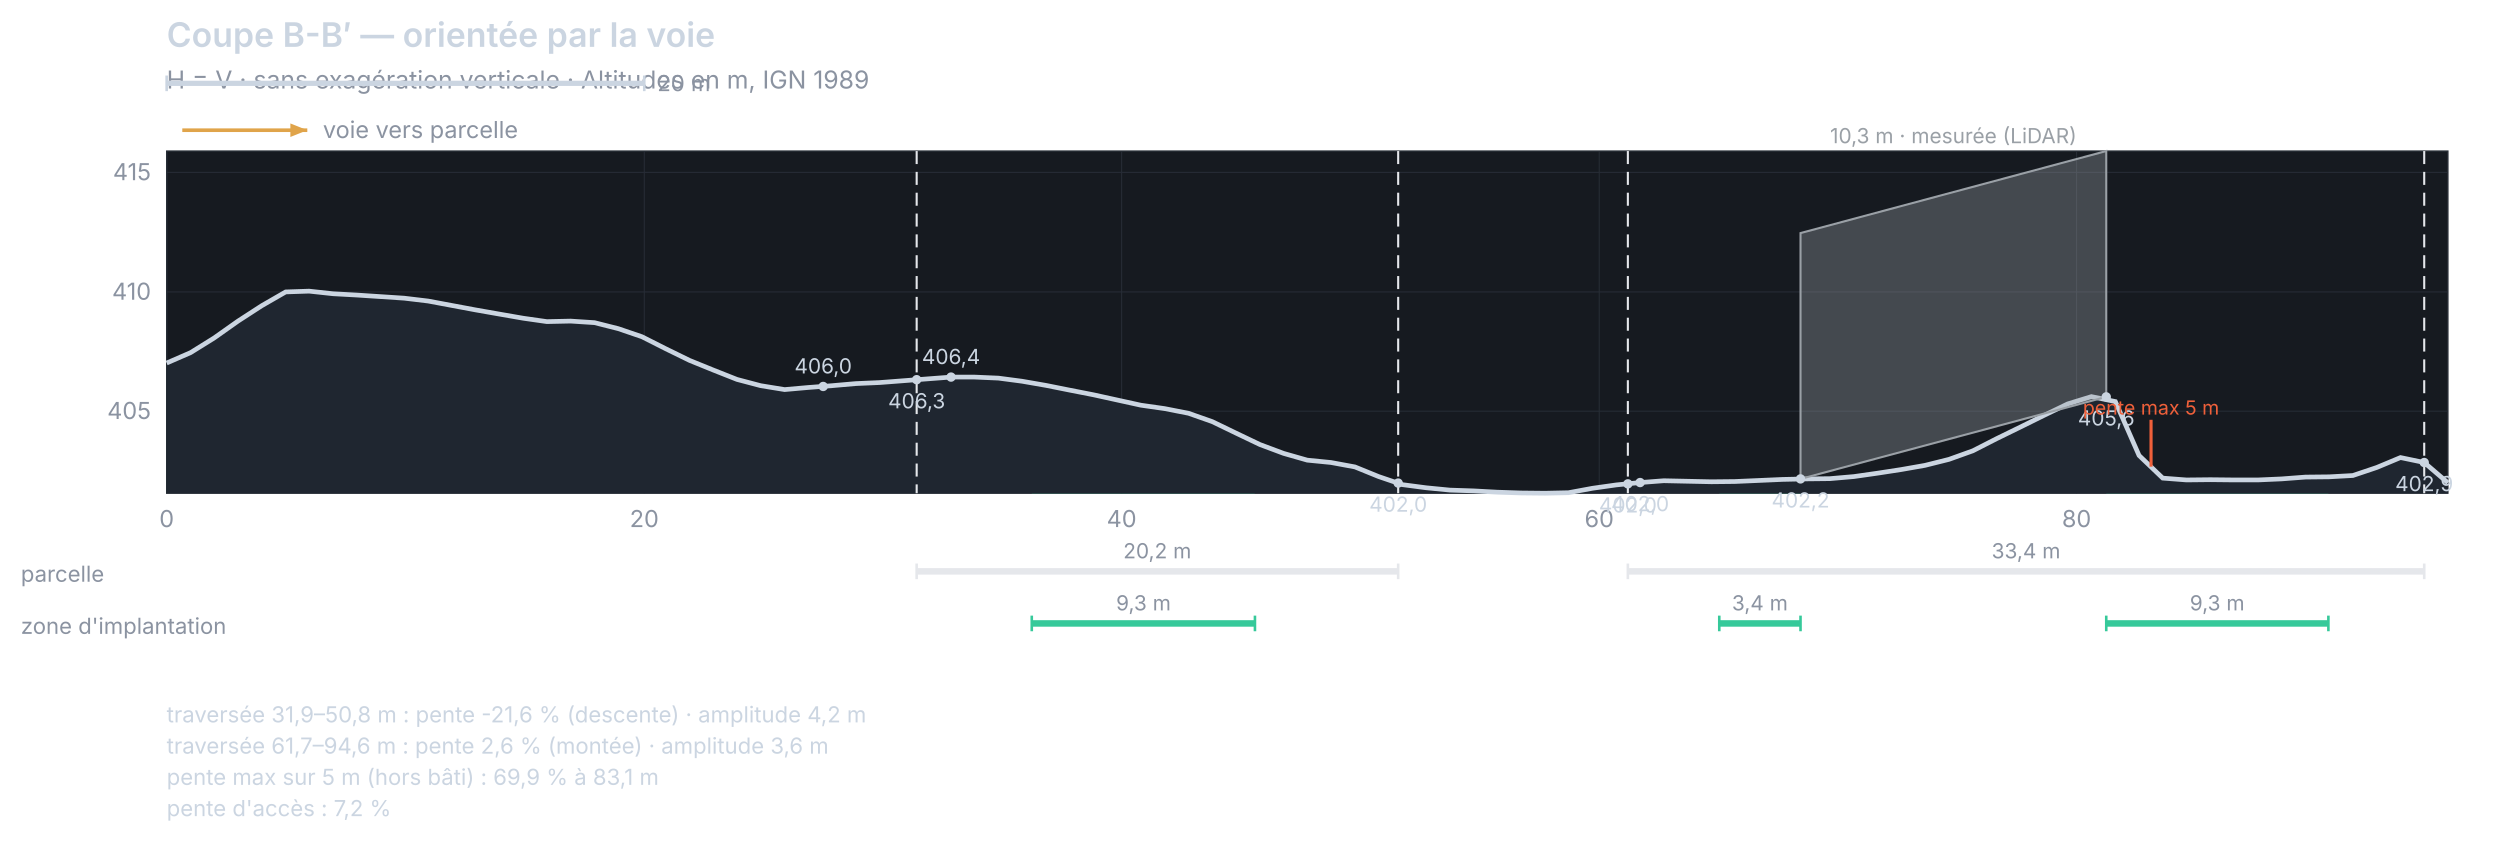
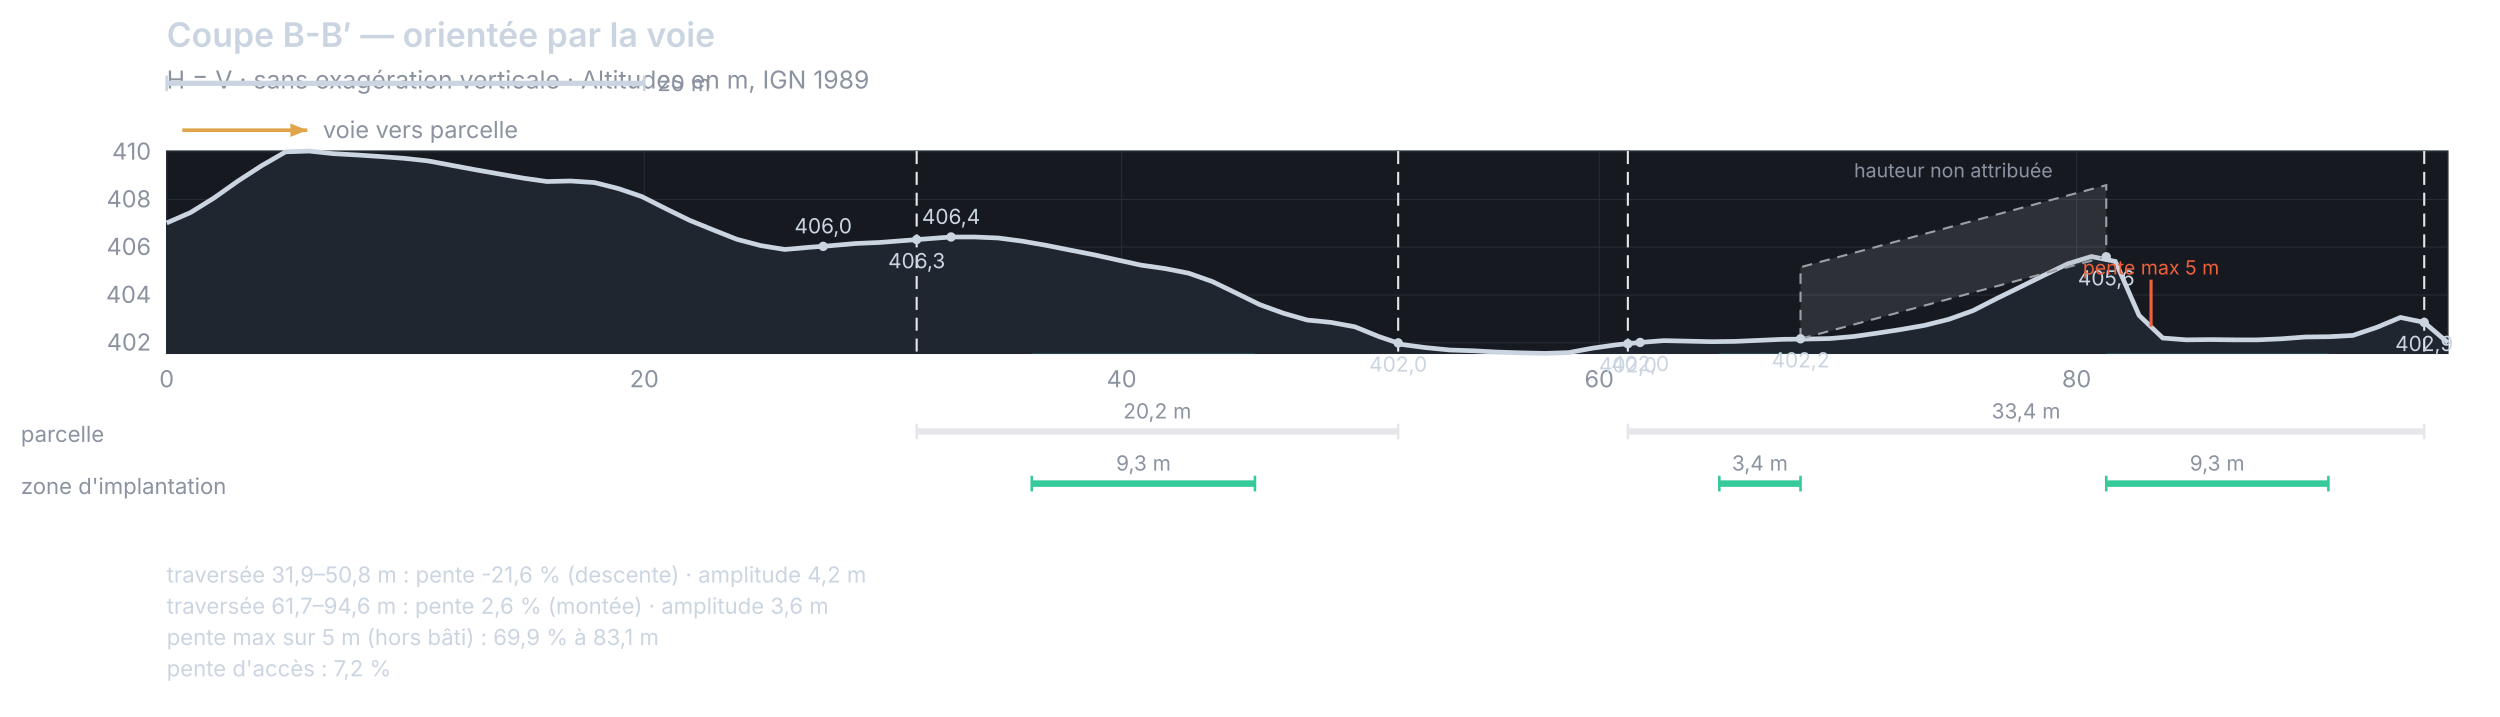
- <svg xmlns="http://www.w3.org/2000/svg" viewBox="0 0 960 329" width="960" height="329" role="img" aria-label="Coupe B-B′ — orientée par la voie" font-family="Inter, sans-serif" style="background:#0f1115">
-   <rect x="64.0" y="58" width="876.0" height="131.4" fill="#161a20" stroke="#262c35" stroke-width="0.5" />
-   <line x1="64.0" y1="58" x2="64.0" y2="189.4" stroke="#262c35" stroke-width="0.4" />
-   <text x="64.0" y="202.4" text-anchor="middle" font-size="9" fill="#8b93a1">0</text>
-   <line x1="247.4" y1="58" x2="247.4" y2="189.4" stroke="#262c35" stroke-width="0.4" />
-   <text x="247.4" y="202.4" text-anchor="middle" font-size="9" fill="#8b93a1">20</text>
-   <line x1="430.7" y1="58" x2="430.7" y2="189.4" stroke="#262c35" stroke-width="0.4" />
-   <text x="430.7" y="202.4" text-anchor="middle" font-size="9" fill="#8b93a1">40</text>
-   <line x1="614.1" y1="58" x2="614.1" y2="189.4" stroke="#262c35" stroke-width="0.4" />
-   <text x="614.1" y="202.4" text-anchor="middle" font-size="9" fill="#8b93a1">60</text>
-   <line x1="797.4" y1="58" x2="797.4" y2="189.4" stroke="#262c35" stroke-width="0.4" />
-   <text x="797.4" y="202.4" text-anchor="middle" font-size="9" fill="#8b93a1">80</text>
-   <line x1="64.0" y1="157.9" x2="940.0" y2="157.9" stroke="#262c35" stroke-width="0.4" />
-   <text x="58.0" y="160.9" text-anchor="end" font-size="9" fill="#8b93a1">405</text>
-   <line x1="64.0" y1="112.1" x2="940.0" y2="112.1" stroke="#262c35" stroke-width="0.4" />
-   <text x="58.0" y="115.1" text-anchor="end" font-size="9" fill="#8b93a1">410</text>
-   <line x1="64.0" y1="66.2" x2="940.0" y2="66.2" stroke="#262c35" stroke-width="0.4" />
-   <text x="58.0" y="69.2" text-anchor="end" font-size="9" fill="#8b93a1">415</text>
-   <rect x="396.2" y="184.4" width="85.6" height="5" fill="#36c99a" fill-opacity="0.85" />
-   <rect x="660.2" y="184.4" width="31.2" height="5" fill="#36c99a" fill-opacity="0.85" />
-   <rect x="808.8" y="184.4" width="85.3" height="5" fill="#36c99a" fill-opacity="0.85" />
-   <polygon points="64.0,139.4 73.2,135.4 82.2,129.8 91.4,123.3 100.5,117.4 109.7,112.1 118.7,111.8 127.9,112.8 137.0,113.3 146.1,113.9 155.2,114.5 164.4,115.6 173.5,117.3 182.6,119.0 191.7,120.6 200.9,122.2 210.0,123.5 219.1,123.3 228.3,123.9 237.4,126.2 246.5,129.3 255.6,133.9 264.8,138.4 273.9,142.1 283.0,145.7 292.1,148.1 301.3,149.6 310.3,148.8 319.5,148.1 328.6,147.3 337.8,146.9 346.9,146.2 356.0,145.5 365.2,144.8 374.2,144.8 383.4,145.2 392.5,146.4 401.7,148.0 410.7,149.8 419.9,151.6 429.0,153.6 438.1,155.6 447.2,156.9 456.4,158.7 465.5,161.9 474.6,166.3 483.8,170.7 492.9,174.1 502.0,176.7 511.1,177.6 520.3,179.3 529.4,183.0 538.5,186.1 547.6,187.3 556.8,188.2 565.9,188.5 575.0,189.0 584.1,189.3 593.3,189.4 602.3,189.2 611.5,187.5 620.7,186.2 629.8,185.3 638.9,184.6 648.0,184.8 657.2,185.0 666.2,184.9 675.4,184.5 684.5,184.1 693.7,183.9 702.7,183.8 711.9,183.0 721.0,181.7 730.1,180.3 739.2,178.7 748.4,176.4 757.6,173.1 766.6,168.5 775.8,164.0 784.9,159.5 794.0,155.1 803.1,152.3 812.3,154.2 821.4,174.9 830.5,183.6 839.6,184.3 848.8,184.2 857.9,184.3 867.0,184.3 876.1,183.9 885.3,183.2 894.4,183.1 903.5,182.6 912.7,179.5 921.8,175.7 930.9,177.6 940.0,185.4 940.0,189.4 64.0,189.4" fill="#1f2630" stroke="none" />
-   <polyline points="64.0,139.4 73.2,135.4 82.2,129.8 91.4,123.3 100.5,117.4 109.7,112.1 118.7,111.8 127.9,112.8 137.0,113.3 146.1,113.9 155.2,114.5 164.4,115.6 173.5,117.3 182.6,119.0 191.7,120.6 200.9,122.2 210.0,123.5 219.1,123.3 228.3,123.9 237.4,126.2 246.5,129.3 255.6,133.9 264.8,138.4 273.9,142.1 283.0,145.7 292.1,148.1 301.3,149.6 310.3,148.8 319.5,148.1 328.6,147.3 337.8,146.9 346.9,146.2 356.0,145.5 365.2,144.8 374.2,144.8 383.4,145.2 392.5,146.4 401.7,148.0 410.7,149.8 419.9,151.6 429.0,153.6 438.1,155.6 447.2,156.9 456.4,158.7 465.5,161.9 474.6,166.3 483.8,170.7 492.9,174.1 502.0,176.7 511.1,177.6 520.3,179.3 529.4,183.0 538.5,186.1 547.6,187.3 556.8,188.2 565.9,188.5 575.0,189.0 584.1,189.3 593.3,189.4 602.3,189.2 611.5,187.5 620.7,186.2 629.8,185.3 638.9,184.6 648.0,184.8 657.2,185.0 666.2,184.9 675.4,184.5 684.5,184.1 693.7,183.9 702.7,183.8 711.9,183.0 721.0,181.7 730.1,180.3 739.2,178.7 748.4,176.4 757.6,173.1 766.6,168.5 775.8,164.0 784.9,159.5 794.0,155.1 803.1,152.3 812.3,154.2 821.4,174.9 830.5,183.6 839.6,184.3 848.8,184.2 857.9,184.3 867.0,184.3 876.1,183.9 885.3,183.2 894.4,183.1 903.5,182.6 912.7,179.5 921.8,175.7 930.9,177.6 940.0,185.4" fill="none" stroke="#cbd5e1" stroke-width="1.8" />
-   <polygon points="691.4,183.9 808.8,152.4 808.8,58.0 691.4,89.5" fill="#9aa0a6" fill-opacity="0.35" stroke="#9aa0a6" stroke-width="0.8" />
-   <text x="750.1" y="55.0" text-anchor="middle" font-size="8" fill="#9aa0a6">10,3 m · mesurée (LiDAR)</text>
-   <line x1="352.0" y1="58" x2="352.0" y2="189.4" stroke="#e5e7eb" stroke-width="0.8" stroke-dasharray="5 3" />
-   <line x1="536.9" y1="58" x2="536.9" y2="189.4" stroke="#e5e7eb" stroke-width="0.8" stroke-dasharray="5 3" />
-   <line x1="625.1" y1="58" x2="625.1" y2="189.4" stroke="#e5e7eb" stroke-width="0.8" stroke-dasharray="5 3" />
-   <line x1="930.9" y1="58" x2="930.9" y2="189.4" stroke="#e5e7eb" stroke-width="0.8" stroke-dasharray="5 3" />
-   <circle cx="316.1" cy="148.4" r="1.8" fill="#cbd5e1" />
-   <text x="316.1" y="143.4" text-anchor="middle" font-size="8" fill="#cbd5e1">406,0</text>
-   <circle cx="352.0" cy="145.8" r="1.8" fill="#cbd5e1" />
-   <text x="352.0" y="156.8" text-anchor="middle" font-size="8" fill="#cbd5e1">406,3</text>
-   <circle cx="536.9" cy="185.5" r="1.8" fill="#cbd5e1" />
-   <text x="536.9" y="196.5" text-anchor="middle" font-size="8" fill="#cbd5e1">402,0</text>
-   <circle cx="625.1" cy="185.8" r="1.8" fill="#cbd5e1" />
-   <text x="625.1" y="196.8" text-anchor="middle" font-size="8" fill="#cbd5e1">402,0</text>
-   <circle cx="930.9" cy="177.6" r="1.8" fill="#cbd5e1" />
-   <text x="930.9" y="188.6" text-anchor="middle" font-size="8" fill="#cbd5e1">402,9</text>
-   <circle cx="365.2" cy="144.8" r="1.8" fill="#cbd5e1" />
-   <text x="365.2" y="139.8" text-anchor="middle" font-size="8" fill="#cbd5e1">406,4</text>
-   <circle cx="629.8" cy="185.3" r="1.8" fill="#cbd5e1" />
-   <text x="629.8" y="196.3" text-anchor="middle" font-size="8" fill="#cbd5e1">402,0</text>
-   <circle cx="691.4" cy="183.9" r="1.8" fill="#cbd5e1" />
-   <text x="691.4" y="194.9" text-anchor="middle" font-size="8" fill="#cbd5e1">402,2</text>
-   <circle cx="808.8" cy="152.4" r="1.8" fill="#cbd5e1" />
-   <text x="808.8" y="163.4" text-anchor="middle" font-size="8" fill="#cbd5e1">405,6</text>
+ <svg xmlns="http://www.w3.org/2000/svg" viewBox="0 0 960 275" width="960" height="275" role="img" aria-label="Coupe B-B′ — orientée par la voie" font-family="Inter, sans-serif" style="background:#0f1115">
+   <rect x="64.0" y="58" width="876.0" height="77.7" fill="#161a20" stroke="#262c35" stroke-width="0.5" />
+   <line x1="64.0" y1="58" x2="64.0" y2="135.7" stroke="#262c35" stroke-width="0.4" />
+   <text x="64.0" y="148.7" text-anchor="middle" font-size="9" fill="#8b93a1">0</text>
+   <line x1="247.4" y1="58" x2="247.4" y2="135.7" stroke="#262c35" stroke-width="0.4" />
+   <text x="247.4" y="148.7" text-anchor="middle" font-size="9" fill="#8b93a1">20</text>
+   <line x1="430.7" y1="58" x2="430.7" y2="135.7" stroke="#262c35" stroke-width="0.4" />
+   <text x="430.7" y="148.7" text-anchor="middle" font-size="9" fill="#8b93a1">40</text>
+   <line x1="614.1" y1="58" x2="614.1" y2="135.7" stroke="#262c35" stroke-width="0.4" />
+   <text x="614.1" y="148.7" text-anchor="middle" font-size="9" fill="#8b93a1">60</text>
+   <line x1="797.4" y1="58" x2="797.4" y2="135.7" stroke="#262c35" stroke-width="0.4" />
+   <text x="797.4" y="148.7" text-anchor="middle" font-size="9" fill="#8b93a1">80</text>
+   <line x1="64.0" y1="131.6" x2="940.0" y2="131.6" stroke="#262c35" stroke-width="0.4" />
+   <text x="58.0" y="134.6" text-anchor="end" font-size="9" fill="#8b93a1">402</text>
+   <line x1="64.0" y1="113.3" x2="940.0" y2="113.3" stroke="#262c35" stroke-width="0.4" />
+   <text x="58.0" y="116.3" text-anchor="end" font-size="9" fill="#8b93a1">404</text>
+   <line x1="64.0" y1="94.9" x2="940.0" y2="94.9" stroke="#262c35" stroke-width="0.4" />
+   <text x="58.0" y="97.9" text-anchor="end" font-size="9" fill="#8b93a1">406</text>
+   <line x1="64.0" y1="76.6" x2="940.0" y2="76.6" stroke="#262c35" stroke-width="0.4" />
+   <text x="58.0" y="79.6" text-anchor="end" font-size="9" fill="#8b93a1">408</text>
+   <line x1="64.0" y1="58.3" x2="940.0" y2="58.3" stroke="#262c35" stroke-width="0.4" />
+   <text x="58.0" y="61.3" text-anchor="end" font-size="9" fill="#8b93a1">410</text>
+   <rect x="396.2" y="130.7" width="85.6" height="5" fill="#36c99a" fill-opacity="0.85" />
+   <rect x="660.2" y="130.7" width="31.2" height="5" fill="#36c99a" fill-opacity="0.85" />
+   <rect x="808.8" y="130.7" width="85.3" height="5" fill="#36c99a" fill-opacity="0.85" />
+   <polygon points="64.0,85.6 73.2,81.6 82.2,76.0 91.4,69.5 100.5,63.6 109.7,58.3 118.7,58.0 127.9,59.0 137.0,59.5 146.1,60.1 155.2,60.8 164.4,61.8 173.5,63.5 182.6,65.2 191.7,66.8 200.9,68.4 210.0,69.7 219.1,69.5 228.3,70.1 237.4,72.4 246.5,75.5 255.6,80.1 264.8,84.6 273.9,88.3 283.0,91.9 292.1,94.3 301.3,95.8 310.3,95.0 319.5,94.3 328.6,93.5 337.8,93.1 346.9,92.4 356.0,91.7 365.2,91.0 374.2,91.0 383.4,91.4 392.5,92.6 401.7,94.2 410.7,96.0 419.9,97.8 429.0,99.8 438.1,101.8 447.2,103.1 456.4,104.9 465.5,108.1 474.6,112.5 483.8,117.0 492.9,120.3 502.0,122.9 511.1,123.8 520.3,125.5 529.4,129.2 538.5,132.3 547.6,133.5 556.8,134.4 565.9,134.7 575.0,135.2 584.1,135.5 593.3,135.7 602.3,135.4 611.5,133.7 620.7,132.4 629.8,131.5 638.9,130.8 648.0,131.0 657.2,131.2 666.2,131.1 675.4,130.7 684.5,130.3 693.7,130.2 702.7,130.0 711.9,129.2 721.0,127.9 730.1,126.5 739.2,124.9 748.4,122.6 757.6,119.3 766.6,114.7 775.8,110.2 784.9,105.7 794.0,101.3 803.1,98.5 812.3,100.4 821.4,121.1 830.5,129.8 839.6,130.5 848.8,130.4 857.9,130.5 867.0,130.5 876.1,130.1 885.3,129.4 894.4,129.3 903.5,128.8 912.7,125.7 921.8,121.9 930.9,123.8 940.0,131.6 940.0,135.7 64.0,135.7" fill="#1f2630" stroke="none" />
+   <polyline points="64.0,85.6 73.2,81.6 82.2,76.0 91.4,69.5 100.5,63.6 109.7,58.3 118.7,58.0 127.9,59.0 137.0,59.5 146.1,60.1 155.2,60.8 164.4,61.8 173.5,63.5 182.6,65.2 191.7,66.8 200.9,68.4 210.0,69.7 219.1,69.5 228.3,70.1 237.4,72.4 246.5,75.5 255.6,80.1 264.8,84.6 273.9,88.3 283.0,91.9 292.1,94.3 301.3,95.8 310.3,95.0 319.5,94.3 328.6,93.5 337.8,93.1 346.9,92.4 356.0,91.7 365.2,91.0 374.2,91.0 383.4,91.4 392.5,92.6 401.7,94.2 410.7,96.0 419.9,97.8 429.0,99.8 438.1,101.8 447.2,103.1 456.4,104.9 465.5,108.1 474.6,112.5 483.8,117.0 492.9,120.3 502.0,122.9 511.1,123.8 520.3,125.5 529.4,129.2 538.5,132.3 547.6,133.5 556.8,134.4 565.9,134.7 575.0,135.2 584.1,135.5 593.3,135.7 602.3,135.4 611.5,133.7 620.7,132.4 629.8,131.5 638.9,130.8 648.0,131.0 657.2,131.2 666.2,131.1 675.4,130.7 684.5,130.3 693.7,130.2 702.7,130.0 711.9,129.2 721.0,127.9 730.1,126.5 739.2,124.9 748.4,122.6 757.6,119.3 766.6,114.7 775.8,110.2 784.9,105.7 794.0,101.3 803.1,98.5 812.3,100.4 821.4,121.1 830.5,129.8 839.6,130.5 848.8,130.4 857.9,130.5 867.0,130.5 876.1,130.1 885.3,129.4 894.4,129.3 903.5,128.8 912.7,125.7 921.8,121.9 930.9,123.8 940.0,131.6" fill="none" stroke="#cbd5e1" stroke-width="1.8" />
+   <polygon points="691.4,130.1 808.8,98.6 808.8,71.1 691.4,102.6" fill="#9aa0a6" fill-opacity="0.18" stroke="#9aa0a6" stroke-width="0.8" stroke-dasharray="4 3" />
+   <text x="750.1" y="68.1" text-anchor="middle" font-size="7.5" fill="#8b93a1">hauteur non attribuée</text>
+   <line x1="352.0" y1="58" x2="352.0" y2="135.7" stroke="#e5e7eb" stroke-width="0.8" stroke-dasharray="5 3" />
+   <line x1="536.9" y1="58" x2="536.9" y2="135.7" stroke="#e5e7eb" stroke-width="0.8" stroke-dasharray="5 3" />
+   <line x1="625.1" y1="58" x2="625.1" y2="135.7" stroke="#e5e7eb" stroke-width="0.8" stroke-dasharray="5 3" />
+   <line x1="930.9" y1="58" x2="930.9" y2="135.7" stroke="#e5e7eb" stroke-width="0.8" stroke-dasharray="5 3" />
+   <circle cx="316.1" cy="94.6" r="1.8" fill="#cbd5e1" />
+   <text x="316.1" y="89.6" text-anchor="middle" font-size="8" fill="#cbd5e1">406,0</text>
+   <circle cx="352.0" cy="92.0" r="1.8" fill="#cbd5e1" />
+   <text x="352.0" y="103.0" text-anchor="middle" font-size="8" fill="#cbd5e1">406,3</text>
+   <circle cx="536.9" cy="131.7" r="1.8" fill="#cbd5e1" />
+   <text x="536.9" y="142.7" text-anchor="middle" font-size="8" fill="#cbd5e1">402,0</text>
+   <circle cx="625.1" cy="132.0" r="1.8" fill="#cbd5e1" />
+   <text x="625.1" y="143.0" text-anchor="middle" font-size="8" fill="#cbd5e1">402,0</text>
+   <circle cx="930.9" cy="123.8" r="1.8" fill="#cbd5e1" />
+   <text x="930.9" y="134.8" text-anchor="middle" font-size="8" fill="#cbd5e1">402,9</text>
+   <circle cx="365.2" cy="91.0" r="1.8" fill="#cbd5e1" />
+   <text x="365.2" y="86.0" text-anchor="middle" font-size="8" fill="#cbd5e1">406,4</text>
+   <circle cx="629.8" cy="131.5" r="1.8" fill="#cbd5e1" />
+   <text x="629.8" y="142.5" text-anchor="middle" font-size="8" fill="#cbd5e1">402,0</text>
+   <circle cx="691.4" cy="130.1" r="1.8" fill="#cbd5e1" />
+   <text x="691.4" y="141.1" text-anchor="middle" font-size="8" fill="#cbd5e1">402,2</text>
+   <circle cx="808.8" cy="98.6" r="1.8" fill="#cbd5e1" />
+   <text x="808.8" y="109.6" text-anchor="middle" font-size="8" fill="#cbd5e1">405,6</text>
  <line x1="70.0" y1="50.0" x2="118.0" y2="50.0" stroke="#e0a44a" stroke-width="1.4" />
  <polygon points="118.0,50.0 111.5,52.6 111.5,47.4" fill="#e0a44a" />
  <text x="124.0" y="53.0" font-size="9" fill="#8b93a1">voie vers parcelle</text>
  <text x="64" y="18" font-size="13" font-weight="600" fill="#cbd5e1">Coupe B-B′ — orientée par la voie</text>
  <text x="64" y="34" font-size="9.5" fill="#8b93a1">H = V · sans exagération verticale · Altitudes en m, IGN 1989</text>
  <line x1="64.0" y1="32.0" x2="247.4" y2="32.0" stroke="#cbd5e1" stroke-width="2" />
  <line x1="64.0" y1="29.0" x2="64.0" y2="35.0" stroke="#cbd5e1" stroke-width="1" />
  <line x1="247.4" y1="29.0" x2="247.4" y2="35.0" stroke="#cbd5e1" stroke-width="1" />
  <text x="252.4" y="35.0" font-size="8.5" fill="#8b93a1">20 m</text>
-   <text x="8" y="223.4" font-size="8.5" fill="#8b93a1">parcelle</text>
-   <line x1="352.0" y1="219.4" x2="536.9" y2="219.4" stroke="#e5e7eb" stroke-width="2.5" />
-   <line x1="352.0" y1="216.4" x2="352.0" y2="222.4" stroke="#e5e7eb" stroke-width="1" />
-   <line x1="536.9" y1="216.4" x2="536.9" y2="222.4" stroke="#e5e7eb" stroke-width="1" />
-   <text x="444.4" y="214.4" text-anchor="middle" font-size="8" fill="#8b93a1">20,2 m</text>
-   <line x1="625.1" y1="219.4" x2="930.9" y2="219.4" stroke="#e5e7eb" stroke-width="2.5" />
-   <line x1="625.1" y1="216.4" x2="625.1" y2="222.4" stroke="#e5e7eb" stroke-width="1" />
-   <line x1="930.9" y1="216.4" x2="930.9" y2="222.4" stroke="#e5e7eb" stroke-width="1" />
-   <text x="778.0" y="214.4" text-anchor="middle" font-size="8" fill="#8b93a1">33,4 m</text>
-   <text x="8" y="243.4" font-size="8.5" fill="#8b93a1">zone d'implantation</text>
-   <line x1="396.2" y1="239.4" x2="481.9" y2="239.4" stroke="#36c99a" stroke-width="2.5" />
-   <line x1="396.2" y1="236.4" x2="396.2" y2="242.4" stroke="#36c99a" stroke-width="1" />
-   <line x1="481.9" y1="236.4" x2="481.9" y2="242.4" stroke="#36c99a" stroke-width="1" />
-   <text x="439.1" y="234.4" text-anchor="middle" font-size="8" fill="#8b93a1">9,3 m</text>
-   <line x1="660.2" y1="239.4" x2="691.4" y2="239.4" stroke="#36c99a" stroke-width="2.5" />
-   <line x1="660.2" y1="236.4" x2="660.2" y2="242.4" stroke="#36c99a" stroke-width="1" />
-   <line x1="691.4" y1="236.4" x2="691.4" y2="242.4" stroke="#36c99a" stroke-width="1" />
-   <text x="675.8" y="234.4" text-anchor="middle" font-size="8" fill="#8b93a1">3,4 m</text>
-   <line x1="808.8" y1="239.4" x2="894.1" y2="239.4" stroke="#36c99a" stroke-width="2.5" />
-   <line x1="808.8" y1="236.4" x2="808.8" y2="242.4" stroke="#36c99a" stroke-width="1" />
-   <line x1="894.1" y1="236.4" x2="894.1" y2="242.4" stroke="#36c99a" stroke-width="1" />
-   <text x="851.4" y="234.4" text-anchor="middle" font-size="8" fill="#8b93a1">9,3 m</text>
-   <line x1="826.0" y1="179.2" x2="826.0" y2="161.2" stroke="#f0603a" stroke-width="1.2" />
-   <text x="826.0" y="159.2" text-anchor="middle" font-size="7.5" fill="#f0603a">pente max 5 m</text>
-   <text x="64" y="277.4" font-size="8.5" fill="#cbd5e1">traversée 31,9–50,8 m : pente -21,6 % (descente) · amplitude 4,2 m</text>
-   <text x="64" y="289.4" font-size="8.5" fill="#cbd5e1">traversée 61,7–94,6 m : pente 2,6 % (montée) · amplitude 3,6 m</text>
-   <text x="64" y="301.4" font-size="8.5" fill="#cbd5e1">pente max sur 5 m (hors bâti) : 69,9 % à 83,1 m</text>
-   <text x="64" y="313.4" font-size="8.5" fill="#cbd5e1">pente d'accès : 7,2 %</text>
+   <text x="8" y="169.7" font-size="8.5" fill="#8b93a1">parcelle</text>
+   <line x1="352.0" y1="165.7" x2="536.9" y2="165.7" stroke="#e5e7eb" stroke-width="2.5" />
+   <line x1="352.0" y1="162.7" x2="352.0" y2="168.7" stroke="#e5e7eb" stroke-width="1" />
+   <line x1="536.9" y1="162.7" x2="536.9" y2="168.7" stroke="#e5e7eb" stroke-width="1" />
+   <text x="444.4" y="160.7" text-anchor="middle" font-size="8" fill="#8b93a1">20,2 m</text>
+   <line x1="625.1" y1="165.7" x2="930.9" y2="165.7" stroke="#e5e7eb" stroke-width="2.5" />
+   <line x1="625.1" y1="162.7" x2="625.1" y2="168.7" stroke="#e5e7eb" stroke-width="1" />
+   <line x1="930.9" y1="162.7" x2="930.9" y2="168.7" stroke="#e5e7eb" stroke-width="1" />
+   <text x="778.0" y="160.7" text-anchor="middle" font-size="8" fill="#8b93a1">33,4 m</text>
+   <text x="8" y="189.7" font-size="8.5" fill="#8b93a1">zone d'implantation</text>
+   <line x1="396.2" y1="185.7" x2="481.9" y2="185.7" stroke="#36c99a" stroke-width="2.5" />
+   <line x1="396.2" y1="182.7" x2="396.2" y2="188.7" stroke="#36c99a" stroke-width="1" />
+   <line x1="481.9" y1="182.7" x2="481.9" y2="188.7" stroke="#36c99a" stroke-width="1" />
+   <text x="439.1" y="180.7" text-anchor="middle" font-size="8" fill="#8b93a1">9,3 m</text>
+   <line x1="660.2" y1="185.7" x2="691.4" y2="185.7" stroke="#36c99a" stroke-width="2.5" />
+   <line x1="660.2" y1="182.7" x2="660.2" y2="188.7" stroke="#36c99a" stroke-width="1" />
+   <line x1="691.4" y1="182.7" x2="691.4" y2="188.7" stroke="#36c99a" stroke-width="1" />
+   <text x="675.8" y="180.7" text-anchor="middle" font-size="8" fill="#8b93a1">3,4 m</text>
+   <line x1="808.8" y1="185.7" x2="894.1" y2="185.7" stroke="#36c99a" stroke-width="2.5" />
+   <line x1="808.8" y1="182.7" x2="808.8" y2="188.7" stroke="#36c99a" stroke-width="1" />
+   <line x1="894.1" y1="182.7" x2="894.1" y2="188.7" stroke="#36c99a" stroke-width="1" />
+   <text x="851.4" y="180.7" text-anchor="middle" font-size="8" fill="#8b93a1">9,3 m</text>
+   <line x1="826.0" y1="125.4" x2="826.0" y2="107.4" stroke="#f0603a" stroke-width="1.2" />
+   <text x="826.0" y="105.4" text-anchor="middle" font-size="7.5" fill="#f0603a">pente max 5 m</text>
+   <text x="64" y="223.7" font-size="8.5" fill="#cbd5e1">traversée 31,9–50,8 m : pente -21,6 % (descente) · amplitude 4,2 m</text>
+   <text x="64" y="235.7" font-size="8.5" fill="#cbd5e1">traversée 61,7–94,6 m : pente 2,6 % (montée) · amplitude 3,6 m</text>
+   <text x="64" y="247.7" font-size="8.5" fill="#cbd5e1">pente max sur 5 m (hors bâti) : 69,9 % à 83,1 m</text>
+   <text x="64" y="259.7" font-size="8.5" fill="#cbd5e1">pente d'accès : 7,2 %</text>
</svg>
